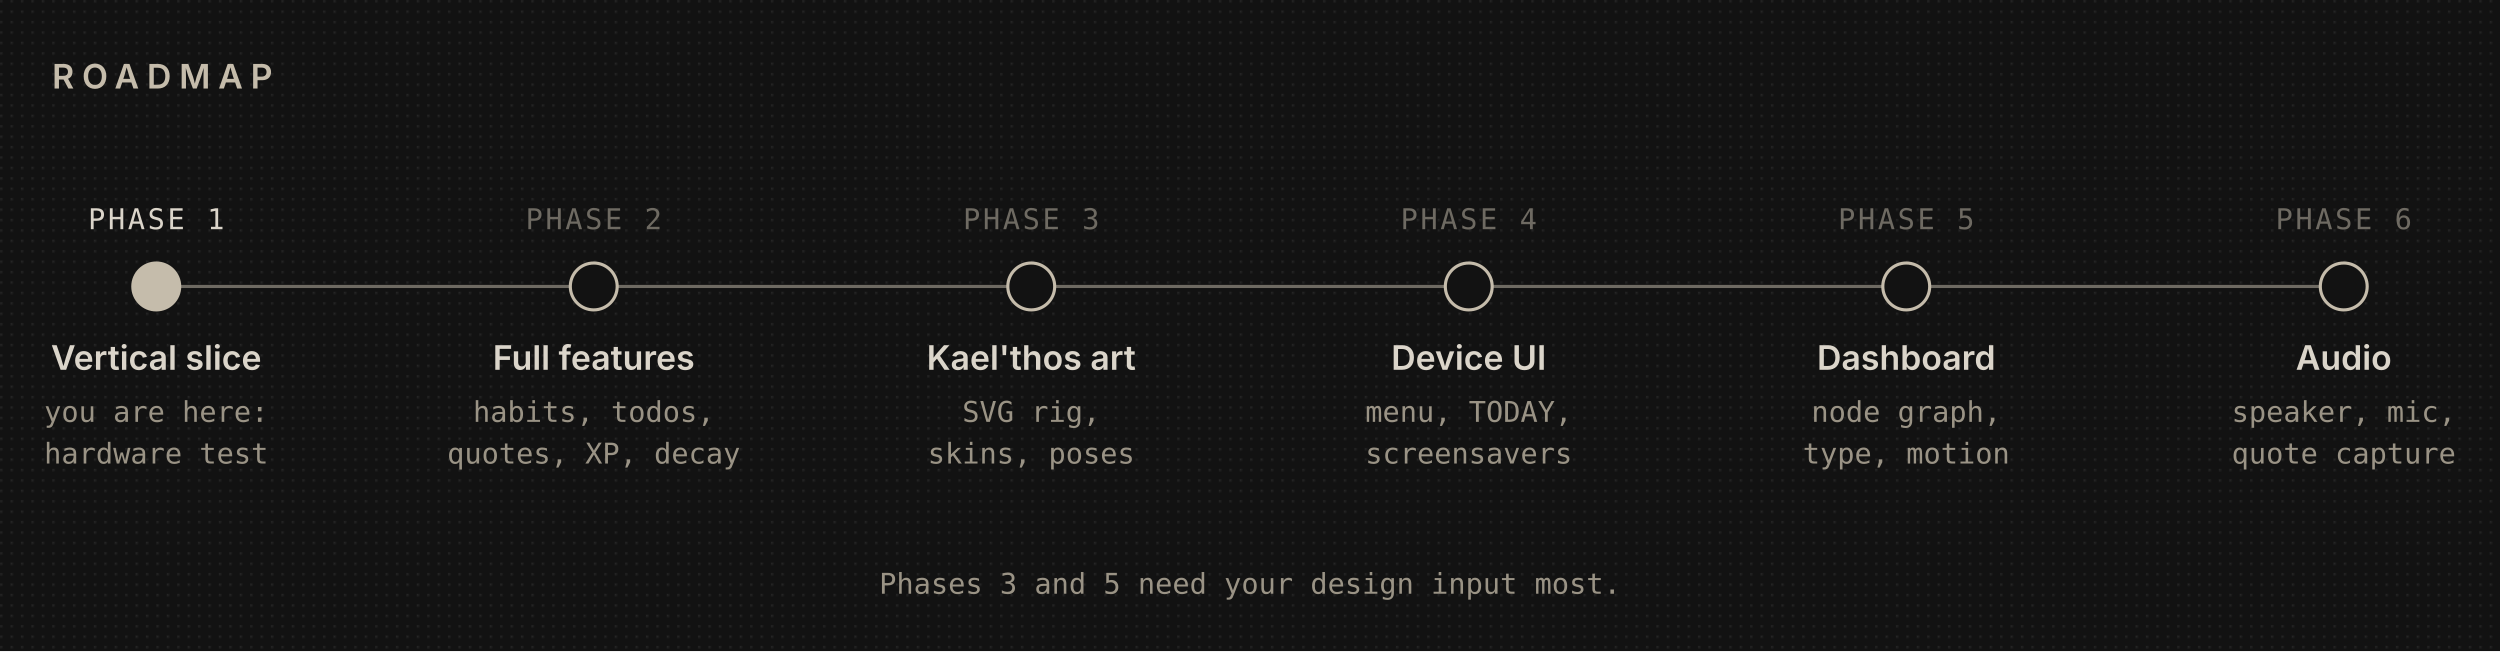
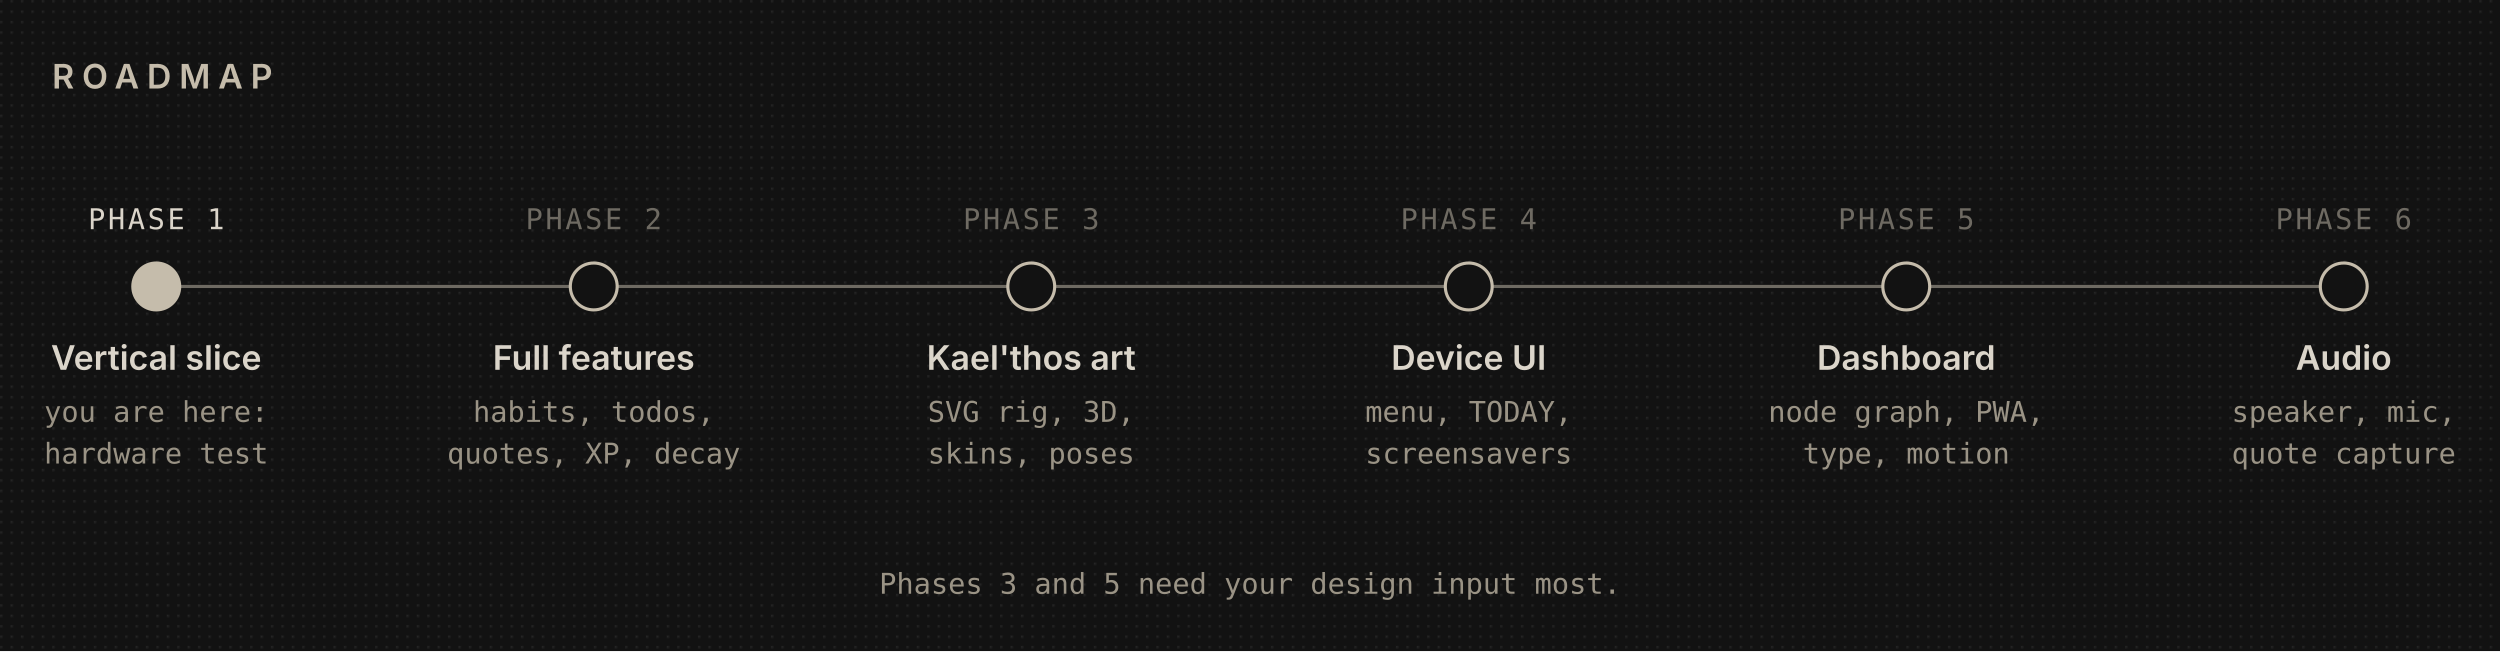
<svg xmlns="http://www.w3.org/2000/svg" viewBox="0 0 960 250" width="960" height="250" role="img" aria-label="Roadmap: six phases from the vertical slice to audio">
  <defs>
    <style>
      .h { font: 600 13px system-ui, -apple-system, 'Segoe UI', sans-serif; fill: #C5BCAB; letter-spacing: 3px; }
      .p { font: 11px ui-monospace, 'Cascadia Mono', Menlo, Consolas, monospace; fill: #6E6A62; letter-spacing: 1px; }
      .pNow { font: 11px ui-monospace, 'Cascadia Mono', Menlo, Consolas, monospace; fill: #DBD5CA; letter-spacing: 1px; }
      .t { font: 600 13px system-ui, -apple-system, 'Segoe UI', sans-serif; fill: #DBD5CA; }
      .s { font: 11px ui-monospace, 'Cascadia Mono', Menlo, Consolas, monospace; fill: #9A9385; }
      .rail { stroke: #6E6A62; stroke-width: 1.2; }
      .done { stroke: #C5BCAB; stroke-width: 1.2; }
      .node { fill: #121212; stroke: #C5BCAB; stroke-width: 1.2; }
      .nodeNow { fill: #C5BCAB; stroke: #C5BCAB; stroke-width: 1.2; }
    </style>
    <pattern id="dither" width="4" height="4" patternUnits="userSpaceOnUse">
      <rect width="1" height="1" fill="#1F1F1F" />
    </pattern>
  </defs>
  <rect width="960" height="250" fill="#121212" />
  <rect width="960" height="250" fill="url(#dither)" />
  <text x="20" y="34" class="h">ROADMAP</text>
  <line x1="60" y1="110" x2="900" y2="110" class="rail" />
  <text x="60" y="88" text-anchor="middle" class="pNow">PHASE 1</text>
  <circle cx="60" cy="110" r="9" class="nodeNow" />
  <text x="60" y="142" text-anchor="middle" class="t">Vertical slice</text>
  <text x="60" y="162" text-anchor="middle" class="s">you are here:</text>
  <text x="60" y="178" text-anchor="middle" class="s">hardware test</text>
  <text x="228" y="88" text-anchor="middle" class="p">PHASE 2</text>
  <circle cx="228" cy="110" r="9" class="node" />
  <text x="228" y="142" text-anchor="middle" class="t">Full features</text>
  <text x="228" y="162" text-anchor="middle" class="s">habits, todos,</text>
  <text x="228" y="178" text-anchor="middle" class="s">quotes, XP, decay</text>
  <text x="396" y="88" text-anchor="middle" class="p">PHASE 3</text>
  <circle cx="396" cy="110" r="9" class="node" />
  <text x="396" y="142" text-anchor="middle" class="t">Kael'thos art</text>
-   <text x="396" y="162" text-anchor="middle" class="s">SVG rig,</text>
+   <text x="396" y="162" text-anchor="middle" class="s">SVG rig, 3D,</text>
  <text x="396" y="178" text-anchor="middle" class="s">skins, poses</text>
  <text x="564" y="88" text-anchor="middle" class="p">PHASE 4</text>
  <circle cx="564" cy="110" r="9" class="node" />
  <text x="564" y="142" text-anchor="middle" class="t">Device UI</text>
  <text x="564" y="162" text-anchor="middle" class="s">menu, TODAY,</text>
  <text x="564" y="178" text-anchor="middle" class="s">screensavers</text>
  <text x="732" y="88" text-anchor="middle" class="p">PHASE 5</text>
  <circle cx="732" cy="110" r="9" class="node" />
  <text x="732" y="142" text-anchor="middle" class="t">Dashboard</text>
-   <text x="732" y="162" text-anchor="middle" class="s">node graph,</text>
+   <text x="732" y="162" text-anchor="middle" class="s">node graph, PWA,</text>
  <text x="732" y="178" text-anchor="middle" class="s">type, motion</text>
  <text x="900" y="88" text-anchor="middle" class="p">PHASE 6</text>
  <circle cx="900" cy="110" r="9" class="node" />
  <text x="900" y="142" text-anchor="middle" class="t">Audio</text>
  <text x="900" y="162" text-anchor="middle" class="s">speaker, mic,</text>
  <text x="900" y="178" text-anchor="middle" class="s">quote capture</text>
  <text x="480" y="228" text-anchor="middle" class="s">Phases 3 and 5 need your design input most.</text>
</svg>
